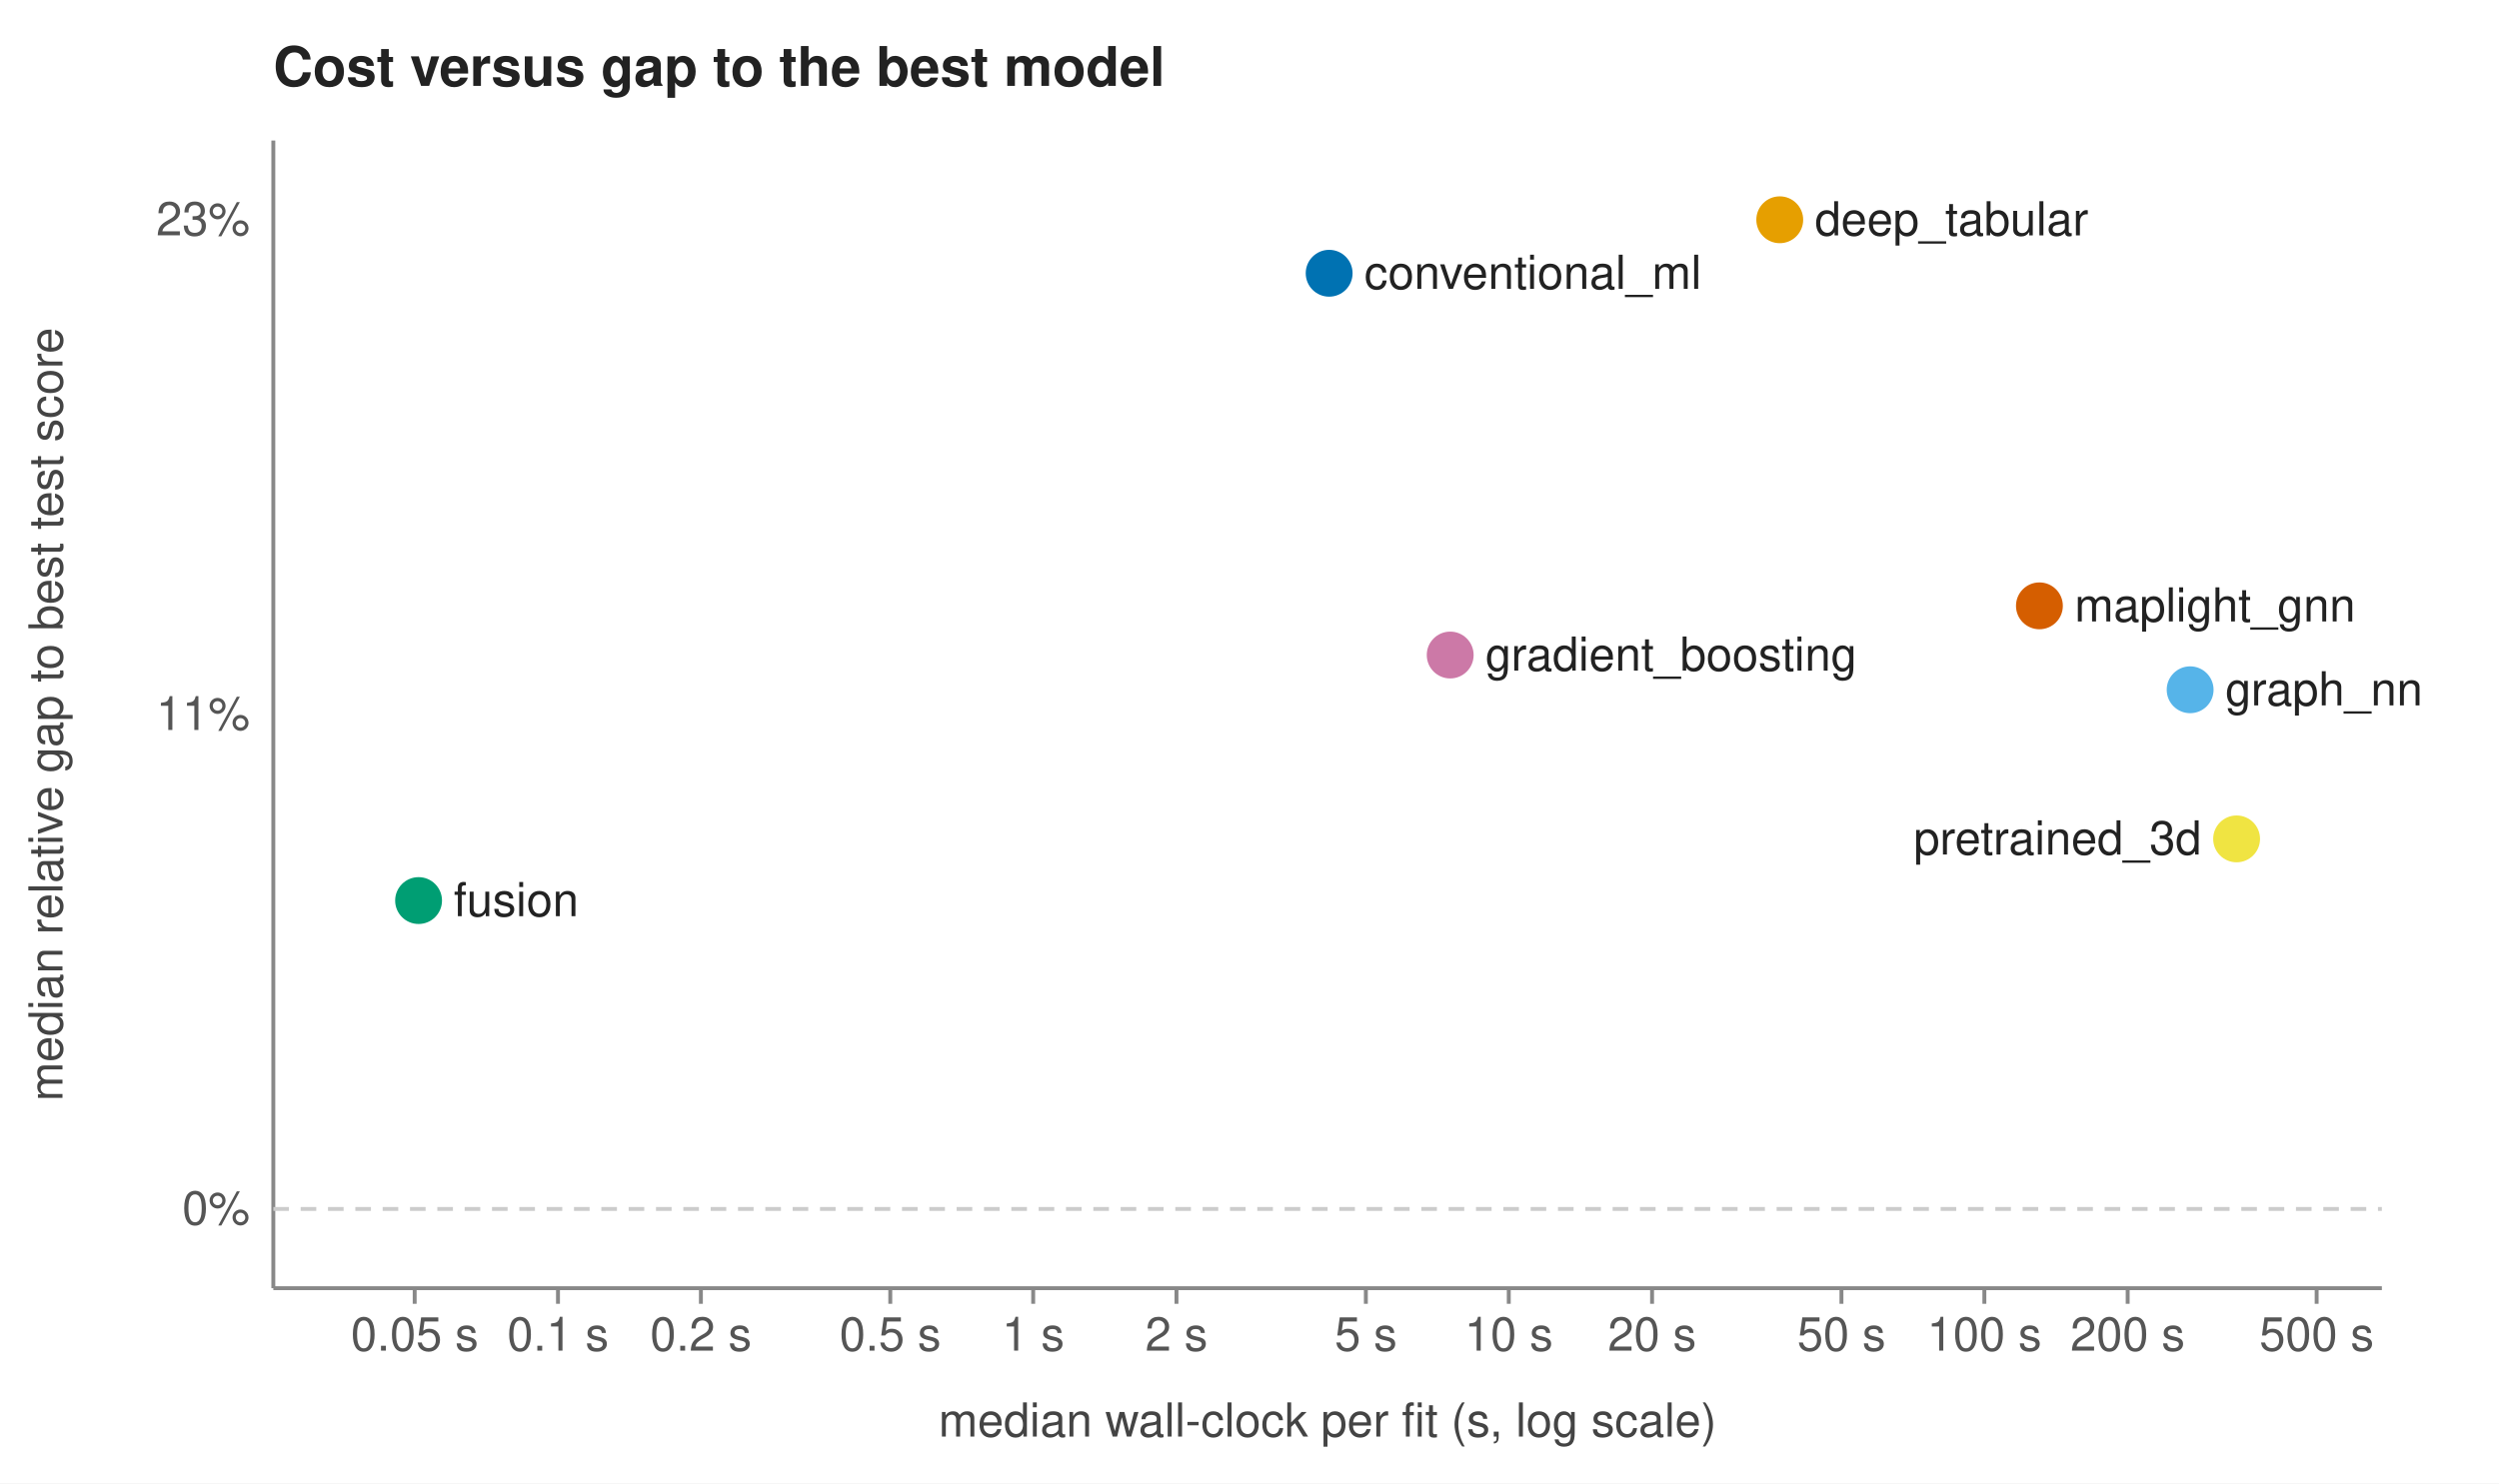
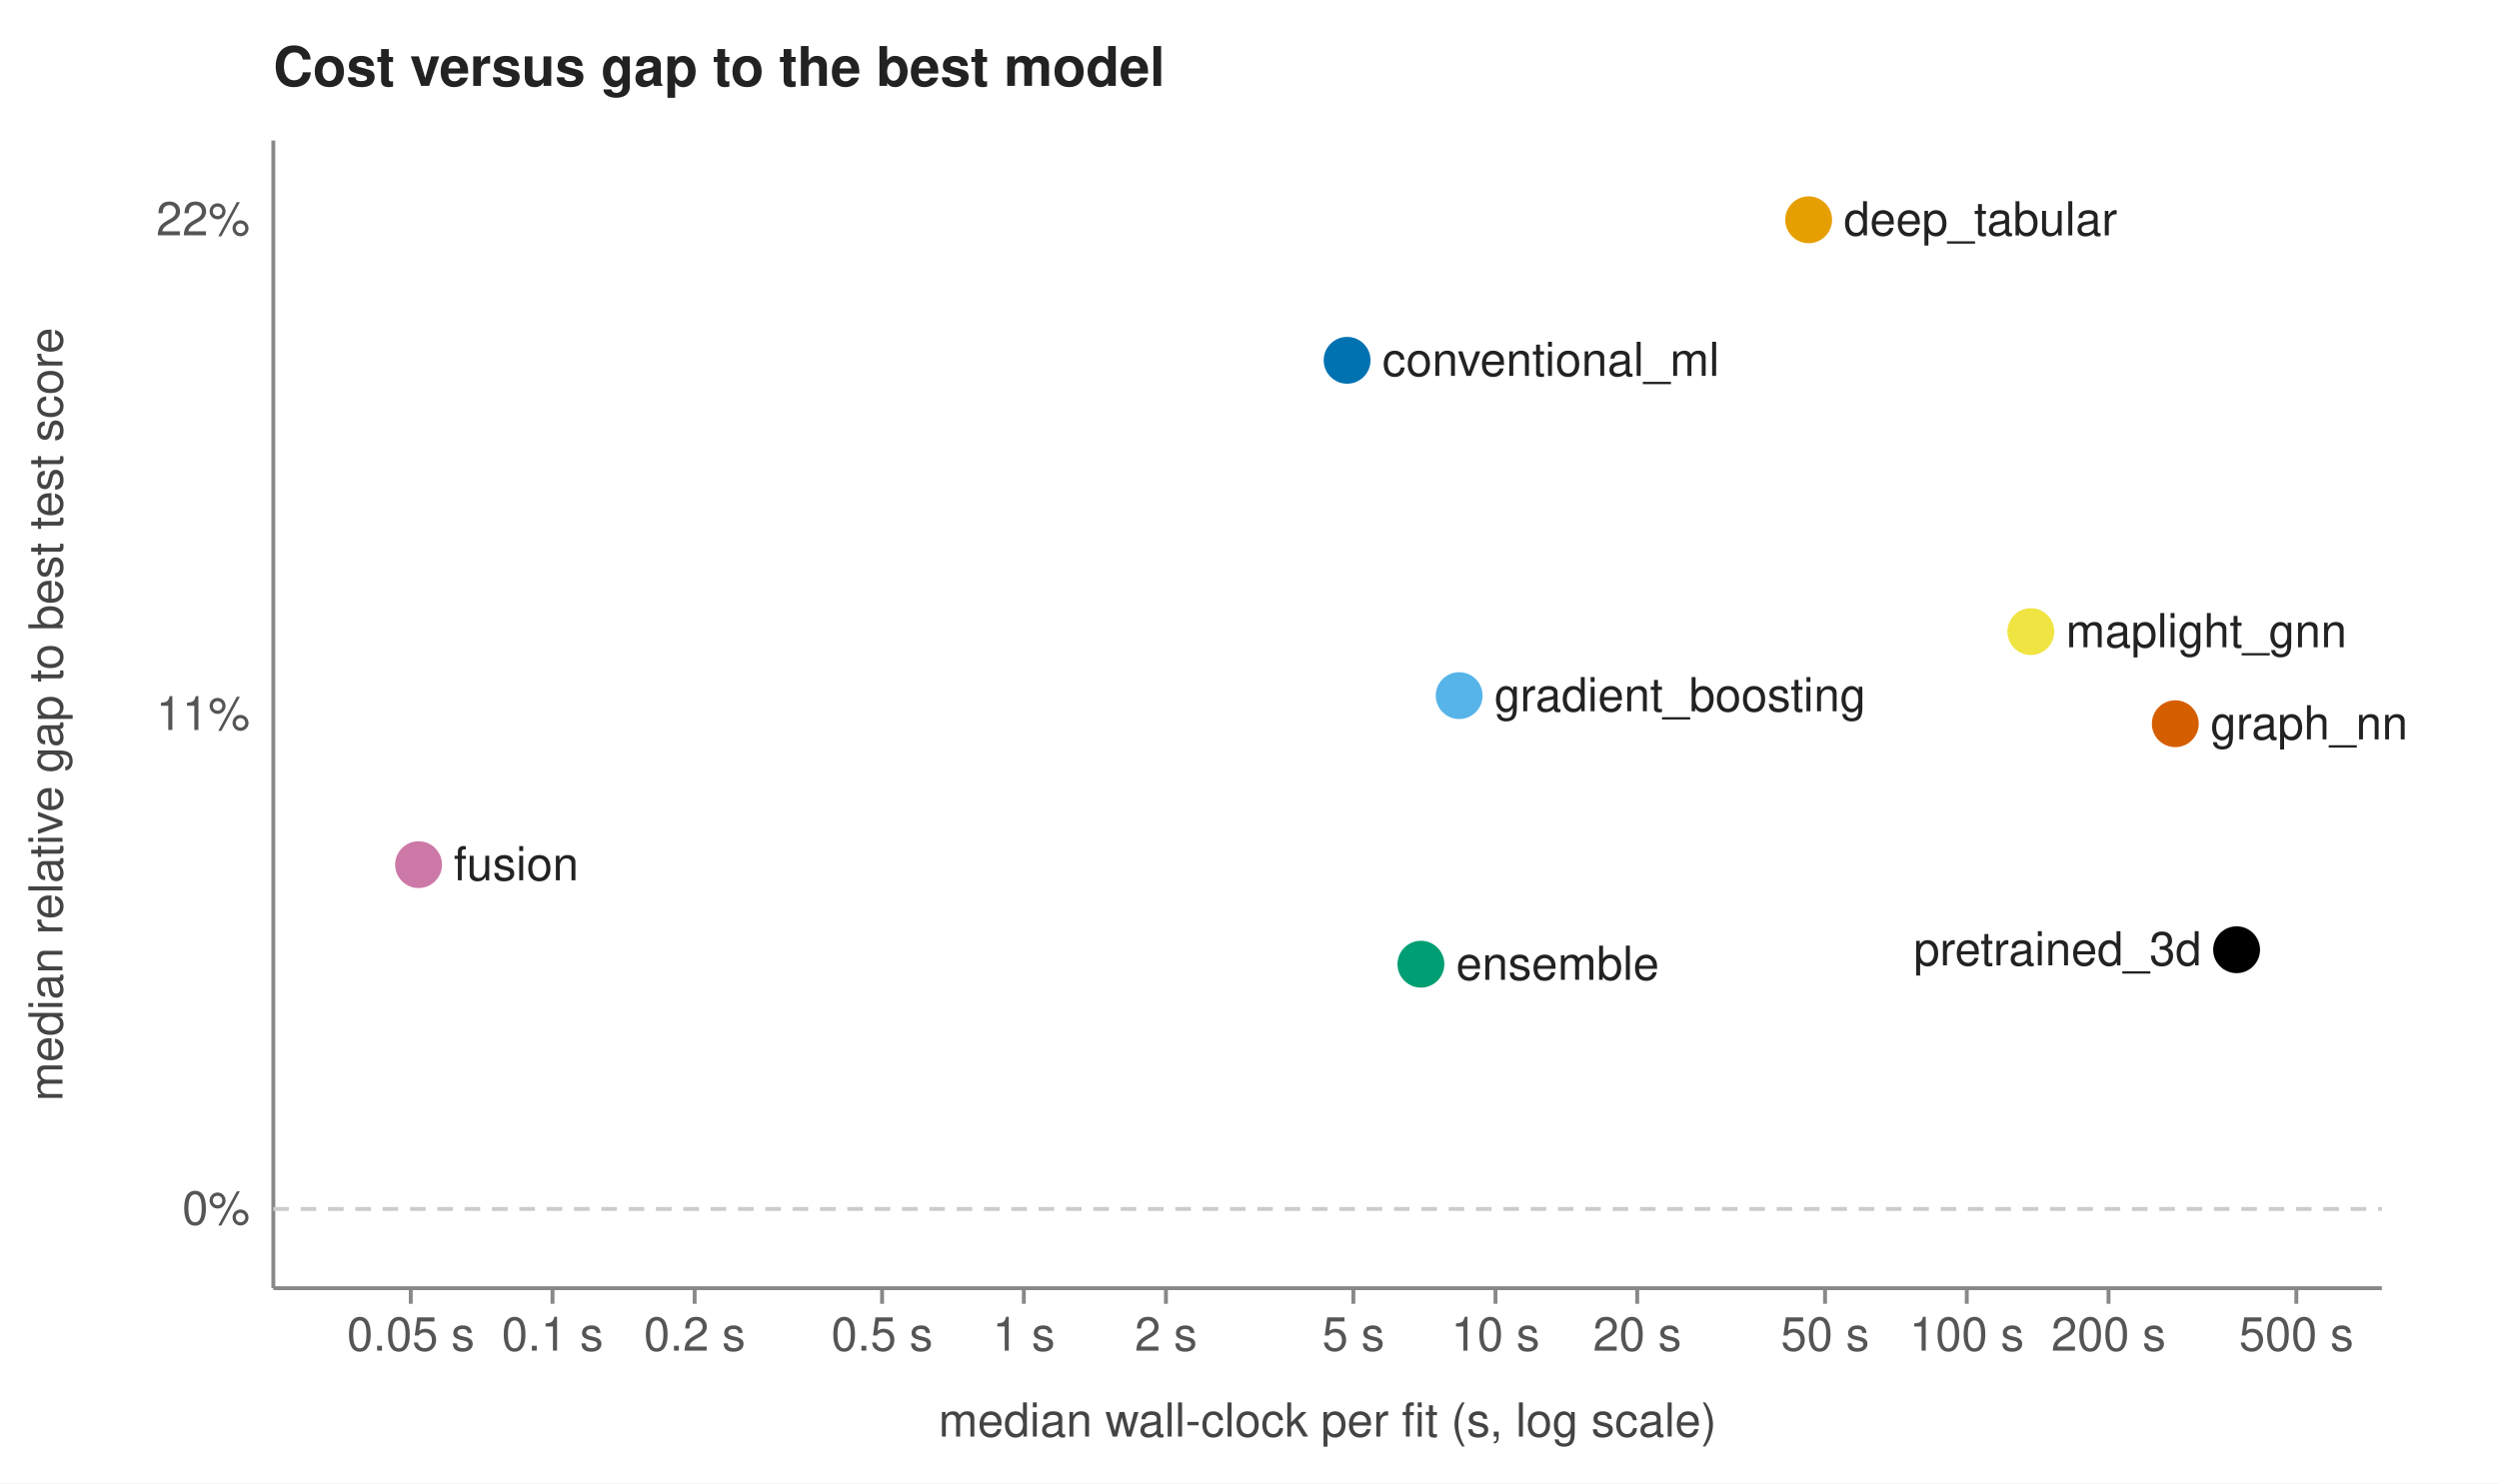
<svg xmlns="http://www.w3.org/2000/svg" role="img" viewBox="0 0 640 380" width="640" height="380" font-family="Helvetica, Arial, sans-serif" font-size="12">
  <rect x="0" y="0" width="640" height="380" fill="#ffffff" />
  <text x="70" y="22" font-size="14" font-weight="bold" fill="#222">Cost versus gap to the best model</text>
  <line x1="70" y1="330" x2="610" y2="330" stroke="#888" />
  <line x1="70" y1="36" x2="70" y2="330" stroke="#888" />
  <text x="340" y="368" text-anchor="middle" fill="#444">median wall-clock per fit (s, log scale)</text>
  <text x="16" y="183" text-anchor="middle" fill="#444" transform="rotate(-90 16 183)">median relative gap to best test score</text>
  <line x1="70" y1="309.7" x2="610" y2="309.7" stroke="#ccc" stroke-dasharray="4 3" />
-   <line x1="106.2" y1="330" x2="106.2" y2="334" stroke="#888" />
-   <text x="106.2" y="346" text-anchor="middle" fill="#555">0.05 s</text>
-   <line x1="142.9" y1="330" x2="142.9" y2="334" stroke="#888" />
-   <text x="142.9" y="346" text-anchor="middle" fill="#555">0.1 s</text>
-   <line x1="179.5" y1="330" x2="179.5" y2="334" stroke="#888" />
-   <text x="179.5" y="346" text-anchor="middle" fill="#555">0.2 s</text>
-   <line x1="228.0" y1="330" x2="228.0" y2="334" stroke="#888" />
-   <text x="228.0" y="346" text-anchor="middle" fill="#555">0.5 s</text>
-   <line x1="264.6" y1="330" x2="264.6" y2="334" stroke="#888" />
-   <text x="264.6" y="346" text-anchor="middle" fill="#555">1 s</text>
-   <line x1="301.3" y1="330" x2="301.3" y2="334" stroke="#888" />
-   <text x="301.3" y="346" text-anchor="middle" fill="#555">2 s</text>
-   <line x1="349.8" y1="330" x2="349.8" y2="334" stroke="#888" />
-   <text x="349.8" y="346" text-anchor="middle" fill="#555">5 s</text>
-   <line x1="386.4" y1="330" x2="386.4" y2="334" stroke="#888" />
-   <text x="386.4" y="346" text-anchor="middle" fill="#555">10 s</text>
-   <line x1="423.1" y1="330" x2="423.1" y2="334" stroke="#888" />
-   <text x="423.1" y="346" text-anchor="middle" fill="#555">20 s</text>
-   <line x1="471.6" y1="330" x2="471.6" y2="334" stroke="#888" />
-   <text x="471.6" y="346" text-anchor="middle" fill="#555">50 s</text>
-   <line x1="508.2" y1="330" x2="508.2" y2="334" stroke="#888" />
-   <text x="508.2" y="346" text-anchor="middle" fill="#555">100 s</text>
-   <line x1="544.9" y1="330" x2="544.9" y2="334" stroke="#888" />
-   <text x="544.9" y="346" text-anchor="middle" fill="#555">200 s</text>
-   <line x1="593.3" y1="330" x2="593.3" y2="334" stroke="#888" />
-   <text x="593.3" y="346" text-anchor="middle" fill="#555">500 s</text>
+   <line x1="105.2" y1="330" x2="105.2" y2="334" stroke="#888" />
+   <text x="105.2" y="346" text-anchor="middle" fill="#555">0.05 s</text>
+   <line x1="141.5" y1="330" x2="141.5" y2="334" stroke="#888" />
+   <text x="141.5" y="346" text-anchor="middle" fill="#555">0.1 s</text>
+   <line x1="177.9" y1="330" x2="177.9" y2="334" stroke="#888" />
+   <text x="177.9" y="346" text-anchor="middle" fill="#555">0.2 s</text>
+   <line x1="225.9" y1="330" x2="225.9" y2="334" stroke="#888" />
+   <text x="225.9" y="346" text-anchor="middle" fill="#555">0.5 s</text>
+   <line x1="262.2" y1="330" x2="262.2" y2="334" stroke="#888" />
+   <text x="262.2" y="346" text-anchor="middle" fill="#555">1 s</text>
+   <line x1="298.6" y1="330" x2="298.6" y2="334" stroke="#888" />
+   <text x="298.6" y="346" text-anchor="middle" fill="#555">2 s</text>
+   <line x1="346.6" y1="330" x2="346.6" y2="334" stroke="#888" />
+   <text x="346.6" y="346" text-anchor="middle" fill="#555">5 s</text>
+   <line x1="383.0" y1="330" x2="383.0" y2="334" stroke="#888" />
+   <text x="383.0" y="346" text-anchor="middle" fill="#555">10 s</text>
+   <line x1="419.3" y1="330" x2="419.3" y2="334" stroke="#888" />
+   <text x="419.3" y="346" text-anchor="middle" fill="#555">20 s</text>
+   <line x1="467.4" y1="330" x2="467.4" y2="334" stroke="#888" />
+   <text x="467.4" y="346" text-anchor="middle" fill="#555">50 s</text>
+   <line x1="503.7" y1="330" x2="503.7" y2="334" stroke="#888" />
+   <text x="503.7" y="346" text-anchor="middle" fill="#555">100 s</text>
+   <line x1="540.0" y1="330" x2="540.0" y2="334" stroke="#888" />
+   <text x="540.0" y="346" text-anchor="middle" fill="#555">200 s</text>
+   <line x1="588.1" y1="330" x2="588.1" y2="334" stroke="#888" />
+   <text x="588.1" y="346" text-anchor="middle" fill="#555">500 s</text>
  <text x="64" y="313.7" text-anchor="end" fill="#555">0%</text>
  <text x="64" y="187.0" text-anchor="end" fill="#555">11%</text>
-   <text x="64" y="60.3" text-anchor="end" fill="#555">23%</text>
-   <circle cx="340.4" cy="70.0" r="6" fill="#0072B2" />
-   <text x="349.4" y="74.0" fill="#222">conventional_ml</text>
-   <circle cx="455.8" cy="56.3" r="6" fill="#E69F00" />
-   <text x="464.8" y="60.3" fill="#222">deep_tabular</text>
-   <circle cx="107.2" cy="230.7" r="6" fill="#009E73" />
-   <text x="116.2" y="234.7" fill="#222">fusion</text>
-   <circle cx="371.4" cy="167.8" r="6" fill="#CC79A7" />
-   <text x="380.4" y="171.8" fill="#222">gradient_boosting</text>
-   <circle cx="560.9" cy="176.7" r="6" fill="#56B4E9" />
-   <text x="569.9" y="180.7" fill="#222">graph_nn</text>
-   <circle cx="522.3" cy="155.2" r="6" fill="#D55E00" />
-   <text x="531.3" y="159.2" fill="#222">maplight_gnn</text>
-   <circle cx="572.8" cy="214.9" r="6" fill="#F0E442" />
-   <text x="563.8" y="218.9" text-anchor="end" fill="#222">pretrained_3d</text>
+   <text x="64" y="60.3" text-anchor="end" fill="#555">22%</text>
+   <circle cx="345.0" cy="92.3" r="6" fill="#0072B2" />
+   <text x="354.0" y="96.3" fill="#222">conventional_ml</text>
+   <circle cx="463.2" cy="56.3" r="6" fill="#E69F00" />
+   <text x="472.2" y="60.3" fill="#222">deep_tabular</text>
+   <circle cx="363.9" cy="247.0" r="6" fill="#009E73" />
+   <text x="372.9" y="251.0" fill="#222">ensemble</text>
+   <circle cx="107.2" cy="221.5" r="6" fill="#CC79A7" />
+   <text x="116.2" y="225.5" fill="#222">fusion</text>
+   <circle cx="373.7" cy="178.2" r="6" fill="#56B4E9" />
+   <text x="382.7" y="182.2" fill="#222">gradient_boosting</text>
+   <circle cx="557.1" cy="185.4" r="6" fill="#D55E00" />
+   <text x="566.1" y="189.4" fill="#222">graph_nn</text>
+   <circle cx="520.1" cy="161.8" r="6" fill="#F0E442" />
+   <text x="529.1" y="165.8" fill="#222">maplight_gnn</text>
+   <circle cx="572.8" cy="243.3" r="6" fill="#000000" />
+   <text x="563.8" y="247.3" text-anchor="end" fill="#222">pretrained_3d</text>
</svg>
